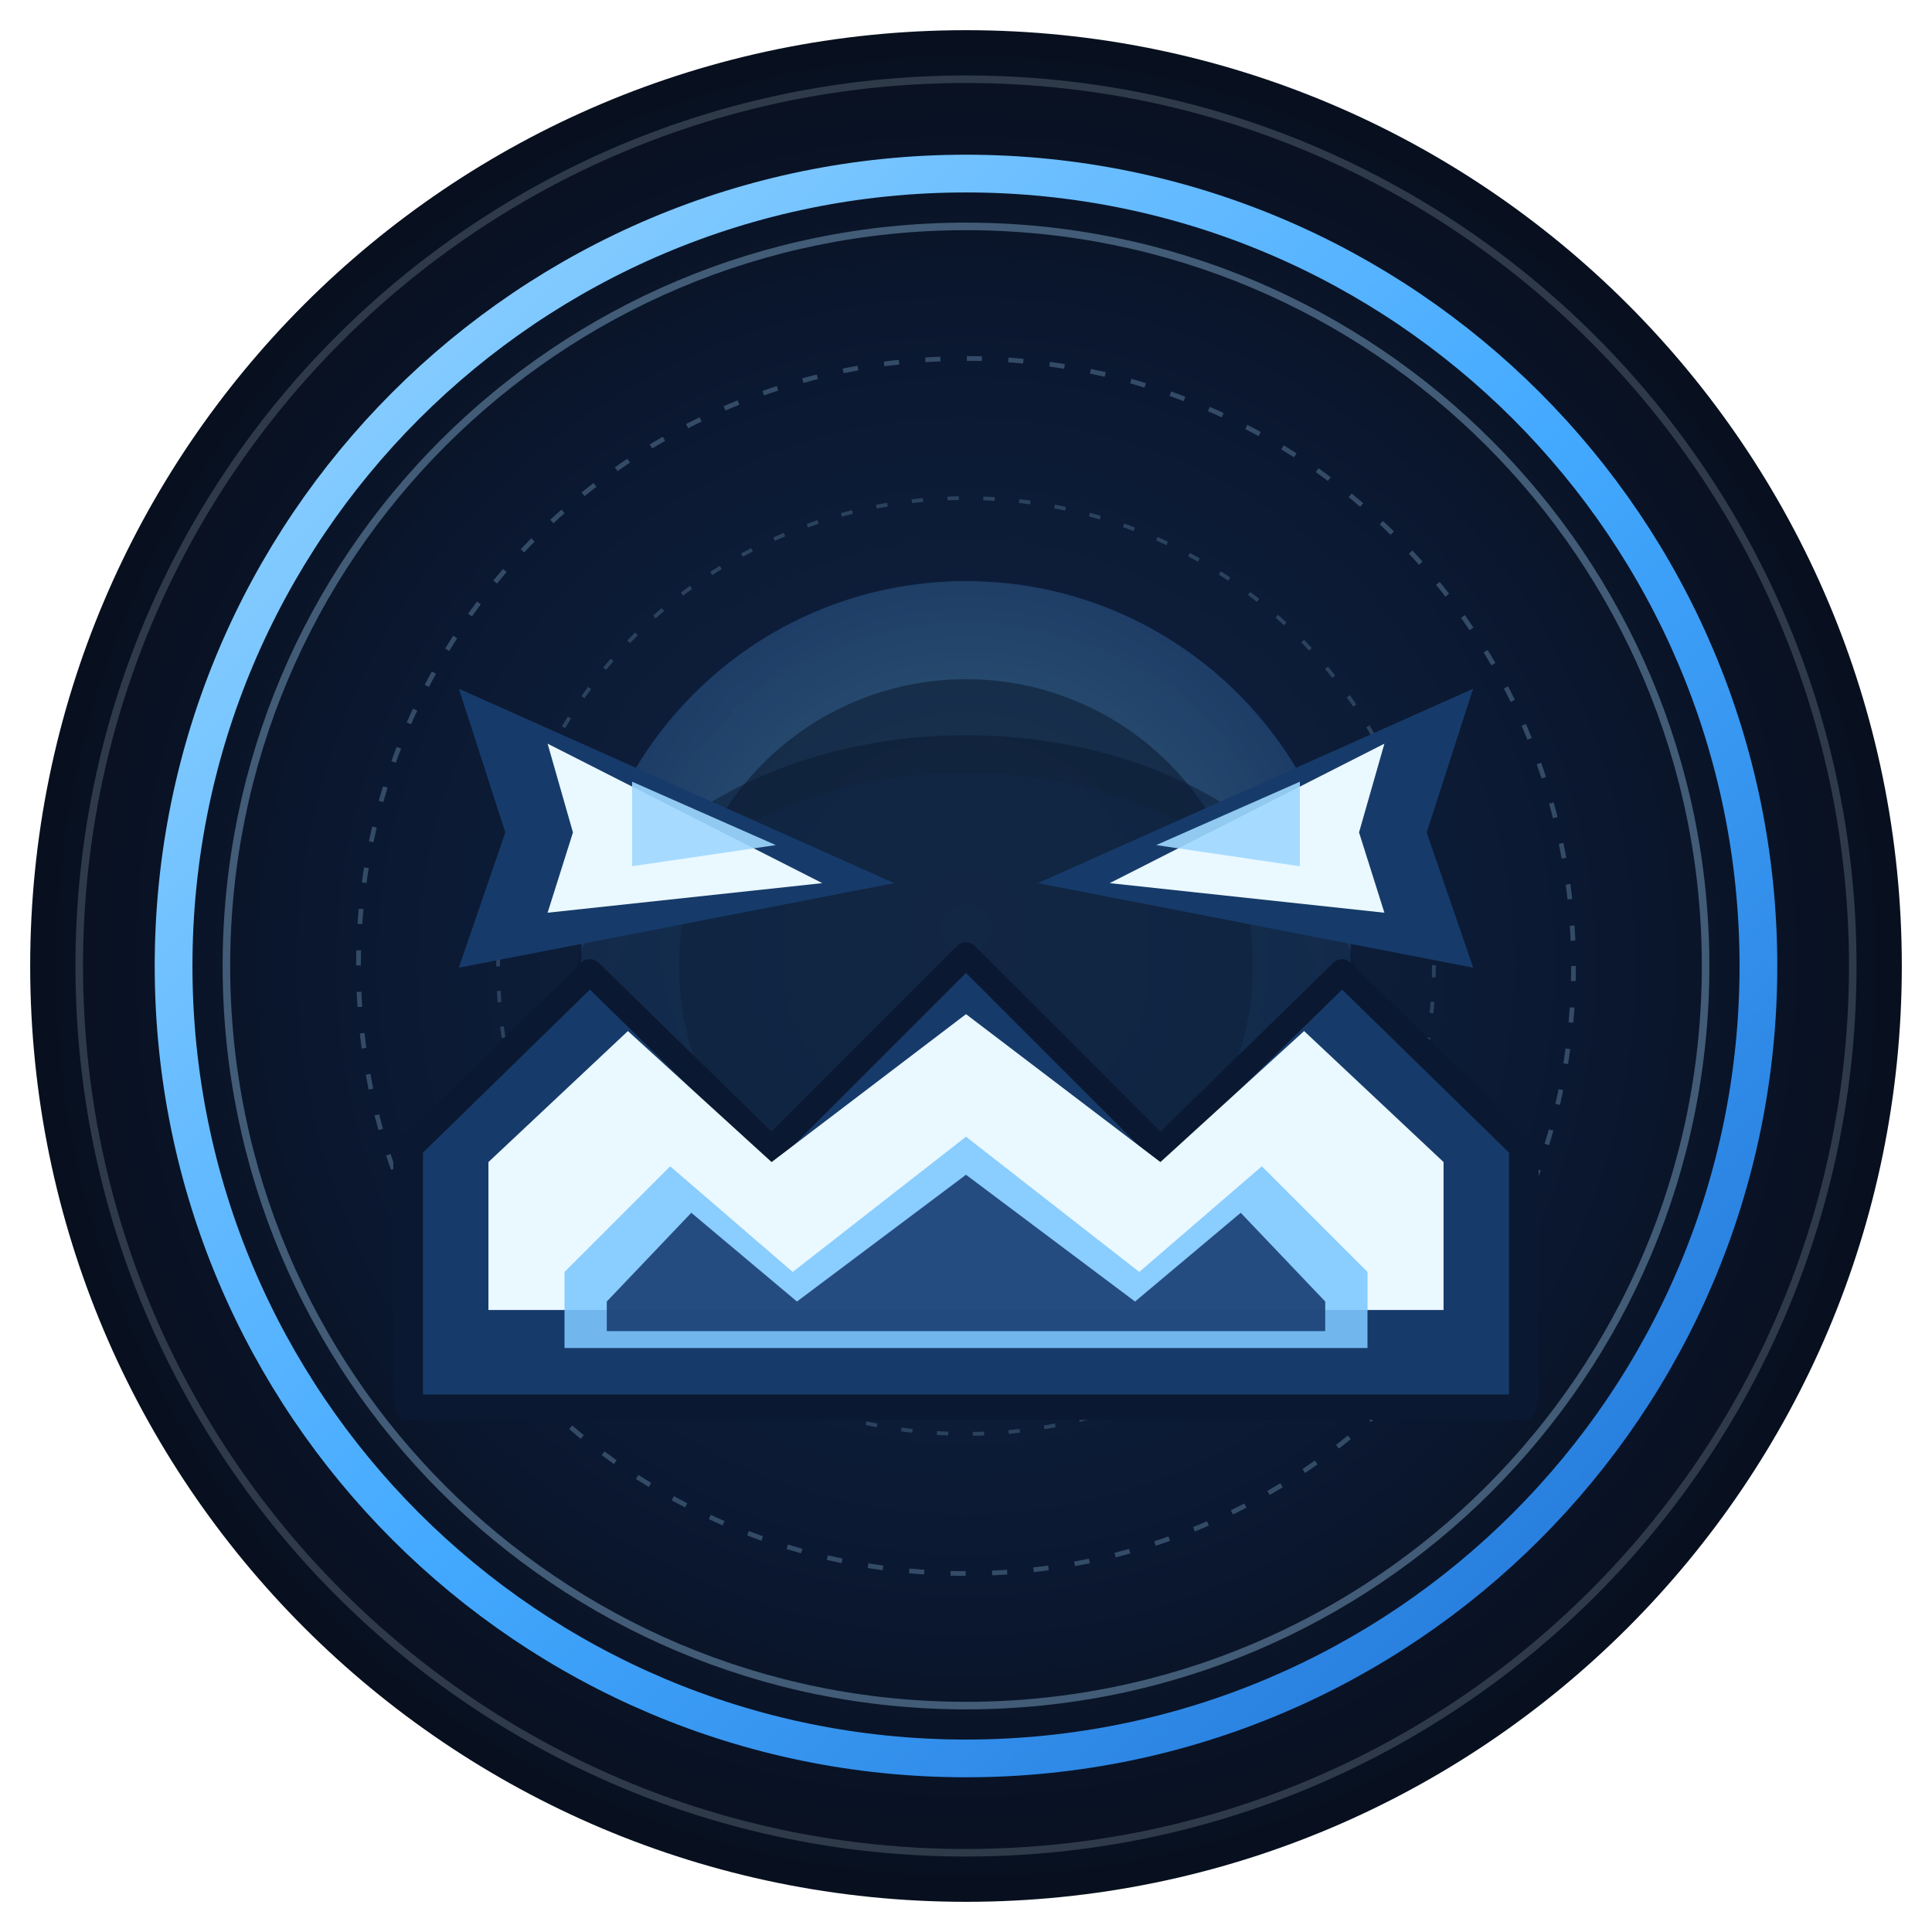
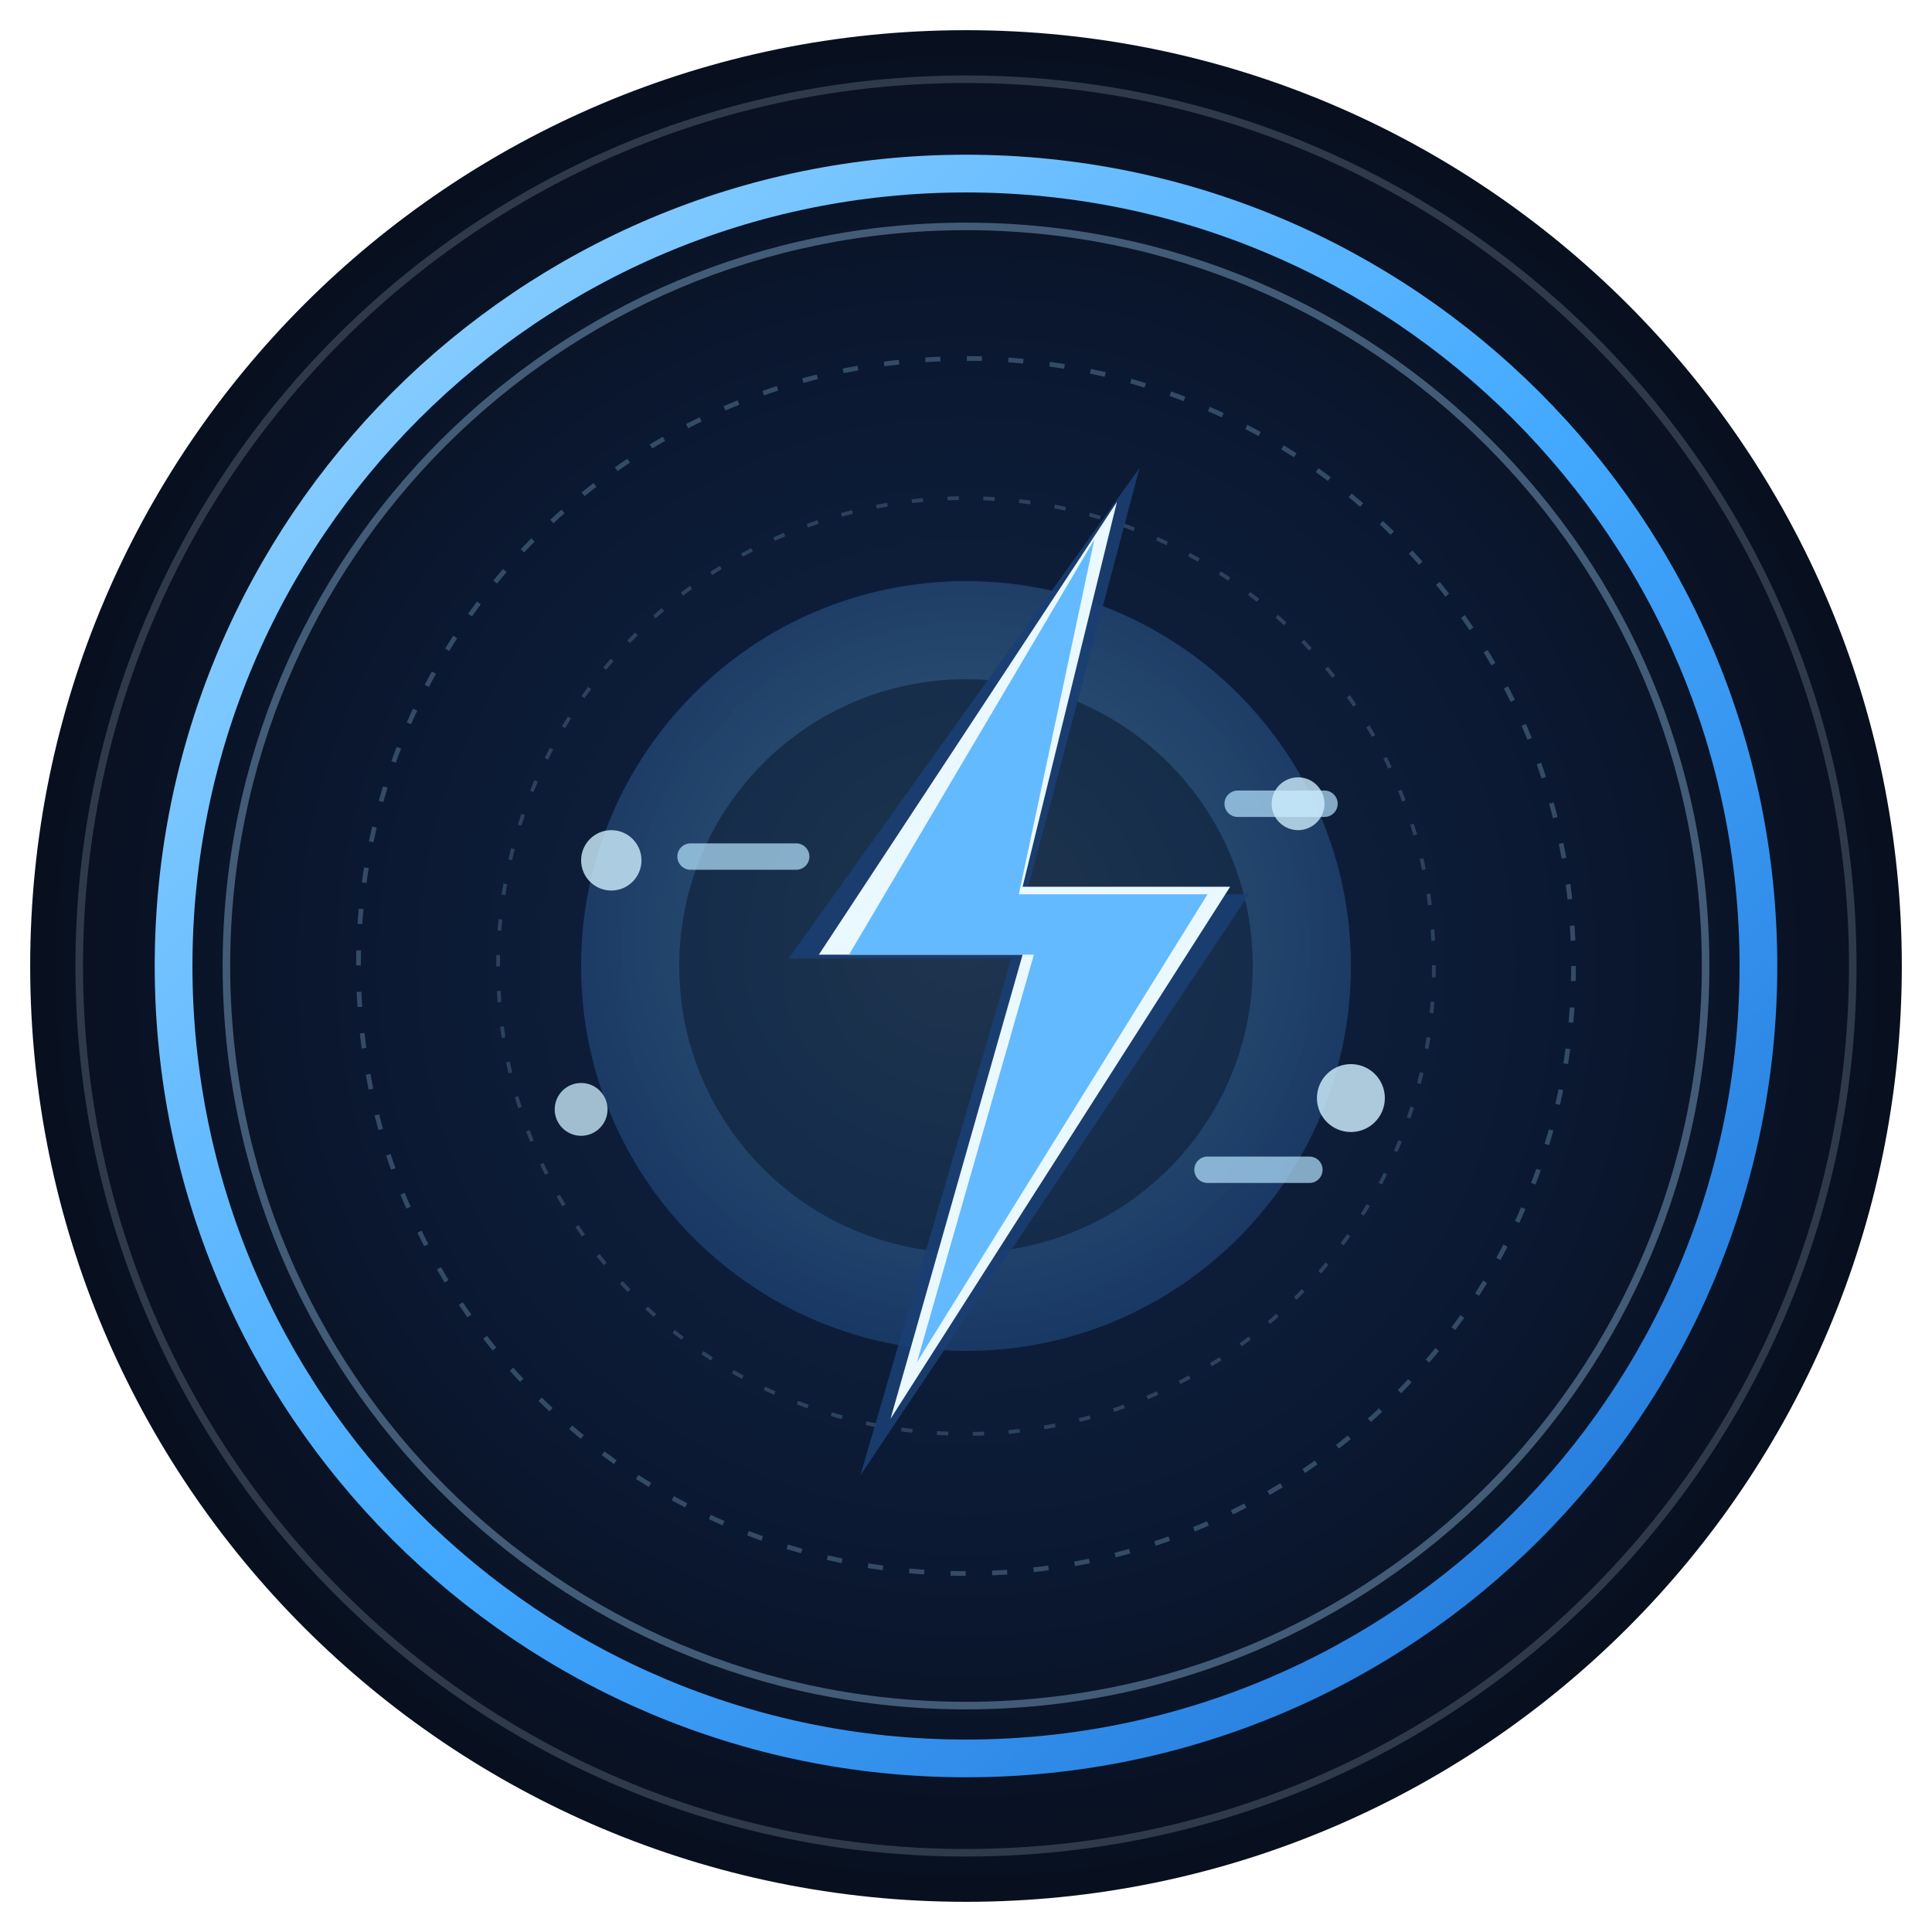
<svg xmlns="http://www.w3.org/2000/svg" width="1024" height="1024" viewBox="0 0 1024 1024">
  <defs>
    <radialGradient id="bgGlow" cx="50%" cy="50%" r="56%">
      <stop offset="0%" stop-color="#102746" />
      <stop offset="58%" stop-color="#0b1831" />
      <stop offset="100%" stop-color="#070d18" />
    </radialGradient>
    <linearGradient id="ringGrad" x1="0%" y1="0%" x2="100%" y2="100%">
      <stop offset="0%" stop-color="#9ad7ff" />
      <stop offset="52%" stop-color="#43a9ff" />
      <stop offset="100%" stop-color="#1e6fd2" />
    </linearGradient>
    <radialGradient id="coreGrad" cx="50%" cy="45%" r="62%">
      <stop offset="0%" stop-color="#d9f2ff" />
      <stop offset="44%" stop-color="#75c4ff" />
      <stop offset="100%" stop-color="#2a75d9" />
    </radialGradient>
  </defs>
  <circle cx="512" cy="512" r="496" fill="url(#bgGlow)" />
  <circle cx="512" cy="512" r="470" fill="none" stroke="#e2f4ff" stroke-opacity="0.18" stroke-width="4" />
  <circle cx="512" cy="512" r="420" fill="none" stroke="url(#ringGrad)" stroke-width="20" />
  <circle cx="512" cy="512" r="392" fill="none" stroke="#a8ddff" stroke-opacity="0.36" stroke-width="4" />
  <circle cx="512" cy="512" r="322" fill="none" stroke="#a8ddff" stroke-opacity="0.26" stroke-width="2.5" stroke-dasharray="8 14" />
  <circle cx="512" cy="512" r="248" fill="none" stroke="#a8ddff" stroke-opacity="0.2" stroke-width="2" stroke-dasharray="6 13" />
  <circle cx="512" cy="512" r="204" fill="url(#coreGrad)" fill-opacity="0.26" />
  <circle cx="512" cy="512" r="152" fill="#0f2038" fill-opacity="0.66" />
-   <g transform="translate(512 542) scale(1.12) translate(-512 -552)">
-     <ellipse cx="512" cy="552" rx="188" ry="136" fill="#0a1830" fill-opacity="0.5" />
-     <ellipse cx="512" cy="552" rx="170" ry="118" fill="#102a4b" fill-opacity="0.42" />
-     <path d="M272 394 478 486 272 526 294 462z" fill="#163b6a" />
-     <path d="M314 420 444 486 314 500 326 462z" fill="#eaf8ff" />
-     <path d="M354 438 422 468 354 478z" fill="#9fd8ff" fill-opacity="0.9" />
-     <path d="M752 394 546 486 752 526 730 462z" fill="#163b6a" />
-     <path d="M710 420 580 486 710 500 698 462z" fill="#eaf8ff" />
-     <path d="M670 438 602 468 670 478z" fill="#9fd8ff" fill-opacity="0.9" />
-     <path d="M248 612 334 528 420 612 512 520 604 612 690 528 776 612 776 734 248 734z" fill="#163b6a" />
-     <path d="M248 612 334 528 420 612 512 520 604 612 690 528 776 612 776 734 248 734z" fill="none" stroke="#0b1831" stroke-width="12" stroke-linejoin="round" />
-     <path d="M286 618 352 556 420 618 512 548 604 618 672 556 738 618 738 688 286 688z" fill="#eaf8ff" />
-     <path d="M322 670 372 620 430 670 512 606 594 670 652 620 702 670 702 706 322 706z" fill="#7dc8ff" fill-opacity="0.88" />
-     <path d="M342 684 382 642 432 684 512 624 592 684 642 642 682 684 682 698 342 698z" fill="#1a3f72" fill-opacity="0.9" />
-     <path d="M248 612v118" fill="none" stroke="#0b1831" stroke-width="14" stroke-linecap="round" />
-     <path d="M776 612v118" fill="none" stroke="#0b1831" stroke-width="14" stroke-linecap="round" />
-   </g>
+   <path d="M604 248 418 508h118l-80 274 206-308H544z" fill="#1a3f72" fill-opacity="0.9" />
+   <path d="M592 266 434 506h108l-70 246 180-282H542z" fill="#eaf8ff" />
+   <path d="M580 286 450 506h98l-62 216 154-248H540z" fill="#64baff" />
+   <path d="M366 454h56M656 426h46M640 620h54" fill="none" stroke="#b7e5ff" stroke-width="14" stroke-linecap="round" stroke-opacity="0.7" />
+   <circle cx="324" cy="456" r="16" fill="#cff0ff" fill-opacity="0.8" />
+   <circle cx="688" cy="426" r="14" fill="#cff0ff" fill-opacity="0.78" />
+   <circle cx="716" cy="582" r="18" fill="#cff0ff" fill-opacity="0.82" />
+   <circle cx="308" cy="588" r="14" fill="#cff0ff" fill-opacity="0.76" />
</svg>
